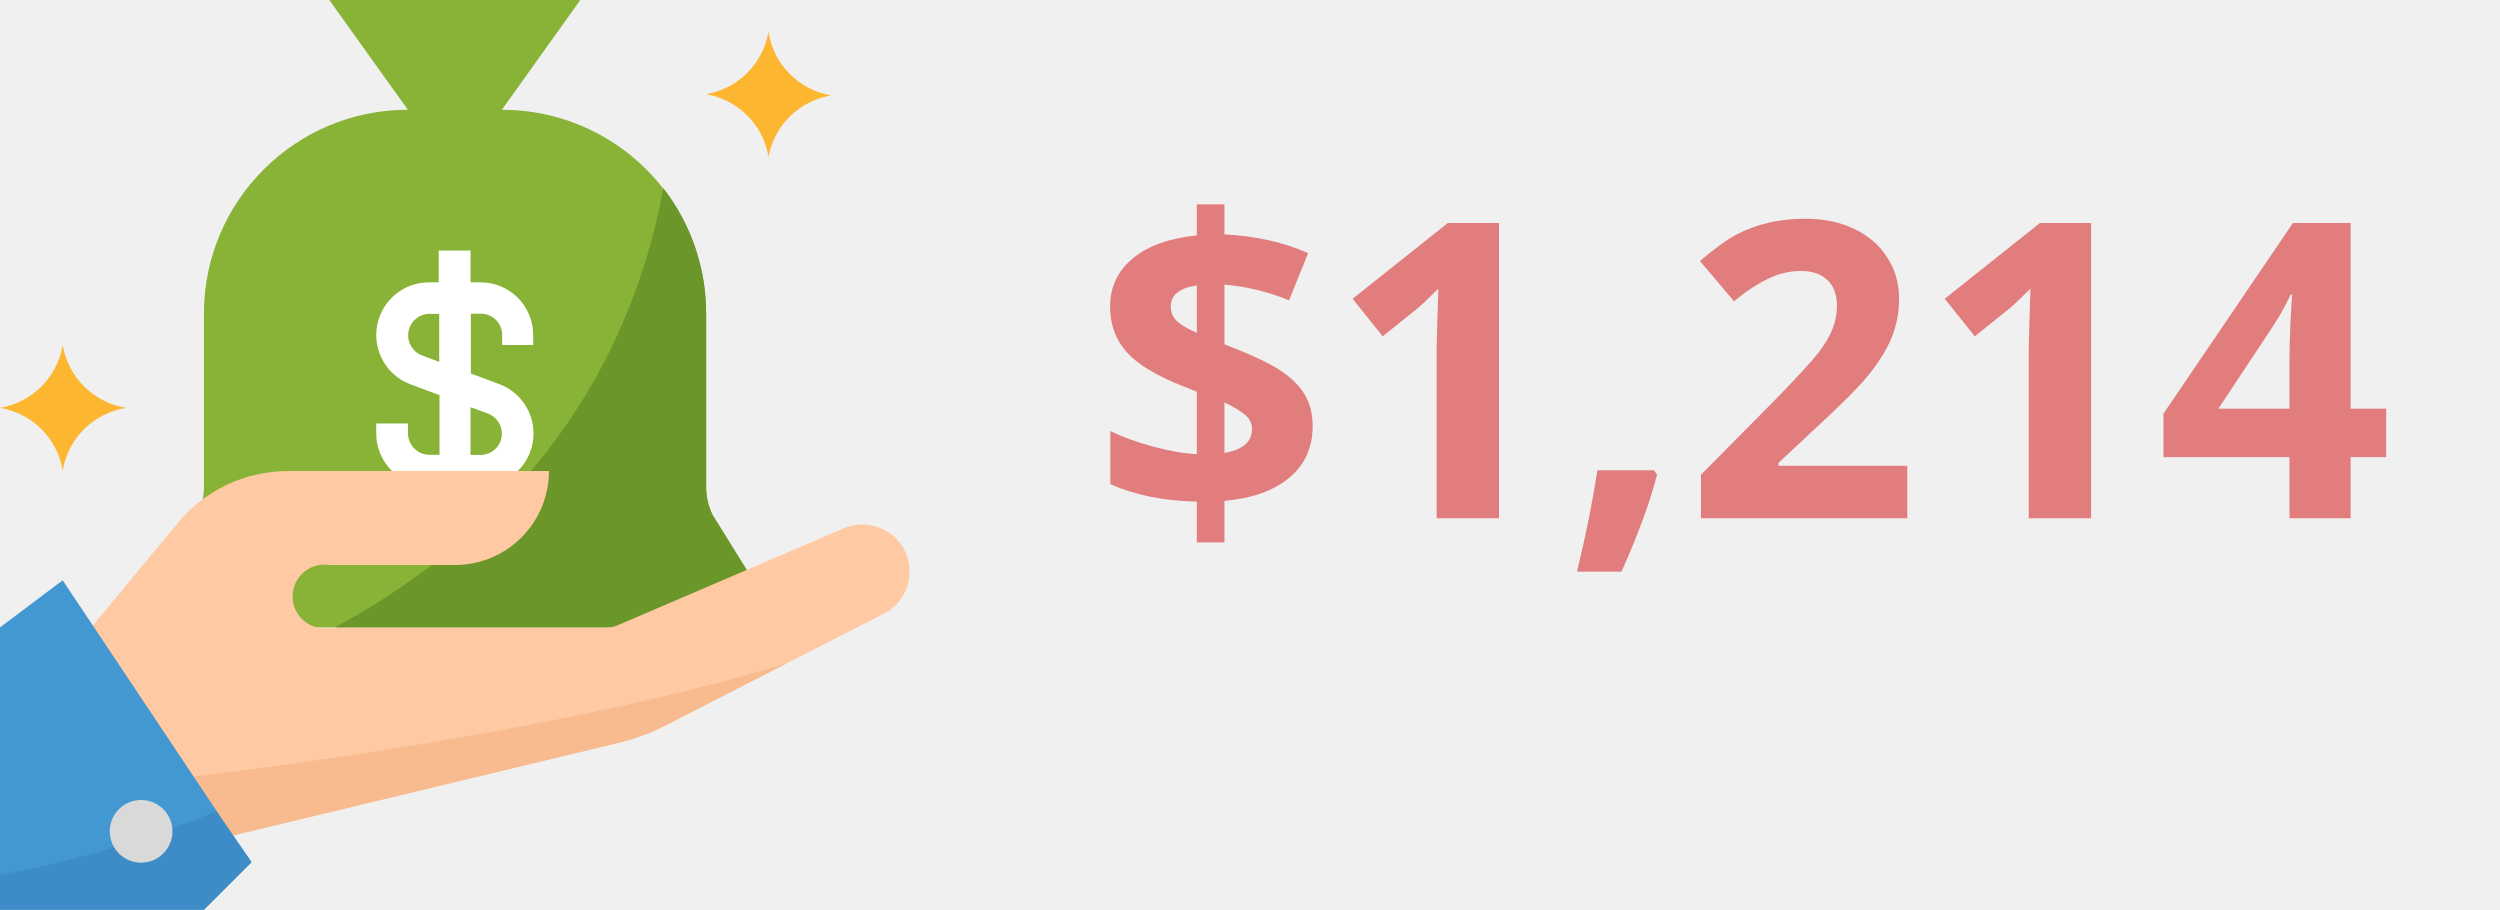
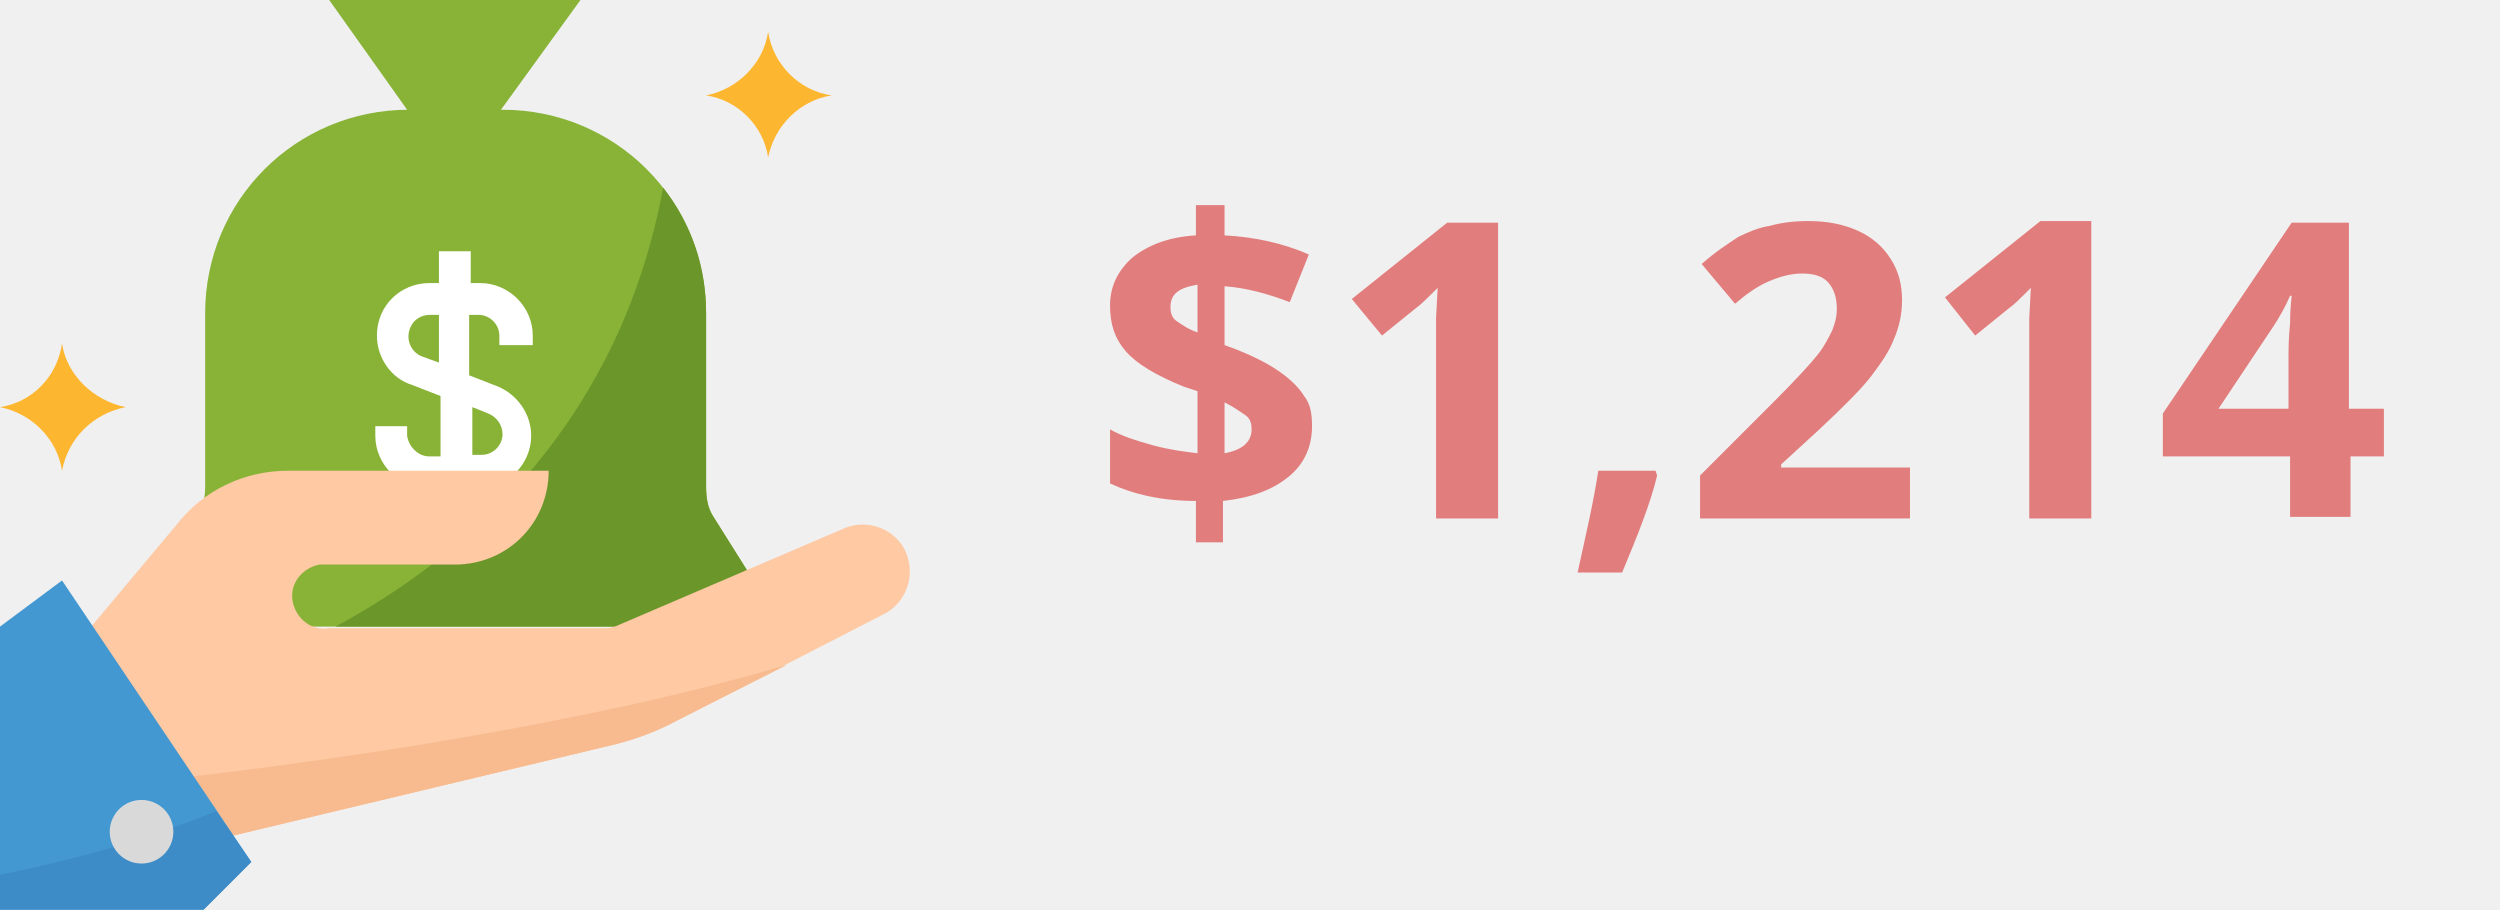
- <svg xmlns="http://www.w3.org/2000/svg" viewBox="0 0 157.16 57.19">
-   <defs>
-     <style>.cls-1{fill:#88b337;}.cls-2{fill:#6b962a;}.cls-3{fill:#fff;}.cls-4{fill:#fdb62f;}.cls-5{fill:#fec9a3;}.cls-6{fill:#f7bb8f;}.cls-7{fill:#4398d1;}.cls-8{fill:#3e8cc7;}.cls-9{fill:#d9d9d9;}.cls-10{font-size:26px;fill:#e27d7d;font-family:OpenSans-Bold, Open Sans;font-weight:700;}</style>
-   </defs>
-   <g id="Layer_2" data-name="Layer 2">
+ <svg xmlns="http://www.w3.org/2000/svg" version="1.1" id="Layer_1" x="0px" y="0px" viewBox="0 0 157.2 57.2" style="enable-background:new 0 0 157.2 57.2;" xml:space="preserve">
+   <style type="text/css">
+ 	.st0{fill:#88B337;}
+ 	.st1{fill:#6B962A;}
+ 	.st2{fill:#FFFFFF;}
+ 	.st3{fill:#FDB62F;}
+ 	.st4{fill:#FEC9A3;}
+ 	.st5{fill:#F7BB8F;}
+ 	.st6{fill:#4398D1;}
+ 	.st7{fill:#3E8CC7;}
+ 	.st8{fill:#D9D9D9;}
+ 	.st9{enable-background:new    ;}
+ 	.st10{fill:#E27D7D;}
+ </style>
+   <g id="Layer_2_1_">
    <g id="text">
-       <path class="cls-1" d="M47.33,37.14A2.3,2.3,0,0,0,47,35.92l-2.2-3.54a4,4,0,0,1-.41-1.76V19.72A12.82,12.82,0,0,0,31.55,6.9H25.63A12.82,12.82,0,0,0,12.82,19.72v10.9a3.87,3.87,0,0,1-.42,1.76l-2.2,3.54a2.39,2.39,0,0,0-.34,1.22h0a2.31,2.31,0,0,0,2.3,2.3H45A2.31,2.31,0,0,0,47.33,37.14Z" />
-       <polygon class="cls-1" points="31.55 6.9 36.48 0 20.7 0 25.64 6.9 25.64 8.87 31.55 8.87 31.55 6.9" />
-       <path class="cls-2" d="M47,35.92l-2.2-3.54a4,4,0,0,1-.41-1.76V19.72a12.81,12.81,0,0,0-2.69-7.89C39,26.34,29.78,34.7,21.07,39.44H45a2.3,2.3,0,0,0,2-3.52Z" />
-       <path class="cls-3" d="M33.52,21.69v-.63a3.31,3.31,0,0,0-3.31-3.31h-.63v-2h-2v2H27a3.31,3.31,0,0,0-1.17,6.42l1.8.67v3.75H27a1.35,1.35,0,0,1-1.35-1.34h0v-.63h-2v.63A3.32,3.32,0,0,0,27,30.56h3.23a3.31,3.31,0,0,0,1.16-6.41l-1.79-.67V19.72h.63a1.34,1.34,0,0,1,1.34,1.34h0v.63ZM30.68,26a1.35,1.35,0,0,1,.87,1.26,1.34,1.34,0,0,1-1.34,1.34h-.63v-3Zm-3.07-3.25-1.11-.42a1.35,1.35,0,0,1,.48-2.6h.63Z" />
-       <path class="cls-4" d="M48.31,9.86h0a4.78,4.78,0,0,0-3.94-3.94h0A4.79,4.79,0,0,0,48.31,2h0a4.8,4.8,0,0,0,3.95,4h0A4.79,4.79,0,0,0,48.31,9.86Z" />
-       <path class="cls-4" d="M3.94,29.58h0A4.78,4.78,0,0,0,0,25.64H0a4.8,4.8,0,0,0,3.94-3.95h0a4.81,4.81,0,0,0,4,3.95h0A4.79,4.79,0,0,0,3.94,29.58Z" />
-       <path class="cls-5" d="M56.76,34.4a3,3,0,0,0-3.94-1.09l-14,6a1.91,1.91,0,0,1-.78.16H20.71a2,2,0,1,1,0-3.95h7.88a5.91,5.91,0,0,0,5.92-5.91H18.1a9,9,0,0,0-7,3.36L4.93,40.42l7,12.76,26.79-6.44A13.58,13.58,0,0,0,42,45.52l13.81-7.07A3,3,0,0,0,56.76,34.4Z" />
-       <path class="cls-6" d="M9.67,49.12l2.22,4.06,26.79-6.44A13.58,13.58,0,0,0,42,45.52l7.47-3.83C37.07,45.48,20.61,47.85,9.67,49.12Z" />
-       <polygon class="cls-7" points="0 39.44 0 57.19 12.82 57.19 15.78 54.23 3.94 36.48 0 39.44" />
-       <path class="cls-8" d="M0,57.19H12.82l3-3L13.61,51A70.31,70.31,0,0,1,0,55Z" />
-       <circle class="cls-9" cx="8.87" cy="52.26" r="1.97" />
-       <text class="cls-10" transform="translate(68.66 32.58)">$1,214 </text>
+       <path class="st0" d="M47.3,37.1c0-0.4-0.1-0.9-0.3-1.2l-2.2-3.5c-0.3-0.5-0.4-1.1-0.4-1.8V19.7c0-7.1-5.7-12.8-12.8-12.8    c0,0,0,0,0,0h-5.9c-7.1,0-12.8,5.7-12.8,12.8v10.9c0,0.6-0.1,1.2-0.4,1.8l-2.2,3.5c-0.2,0.4-0.3,0.8-0.3,1.2l0,0    c0,1.3,1,2.3,2.3,2.3H45C46.3,39.5,47.3,38.4,47.3,37.1C47.3,37.1,47.3,37.1,47.3,37.1z" />
+       <polygon class="st0" points="31.5,6.9 36.5,0 20.7,0 25.6,6.9 25.6,8.9 31.5,8.9   " />
+       <path class="st1" d="M47,35.9l-2.2-3.5c-0.3-0.5-0.4-1.1-0.4-1.8V19.7c0-2.9-0.9-5.6-2.7-7.9C39,26.3,29.8,34.7,21.1,39.4H45    c1.3,0,2.3-1,2.4-2.2C47.4,36.7,47.2,36.3,47,35.9z" />
+       <path class="st2" d="M33.5,21.7v-0.6c0-1.8-1.5-3.3-3.3-3.3h-0.6v-2h-2v2H27c-1.8,0-3.3,1.4-3.3,3.3c0,1.4,0.9,2.7,2.2,3.1    l1.8,0.7v3.8H27c-0.7,0-1.3-0.6-1.4-1.3l0,0v-0.6h-2v0.6c0,1.8,1.5,3.3,3.3,3.3c0,0,0,0,0,0h3.2c1.8,0,3.3-1.5,3.3-3.3    c0-1.4-0.9-2.6-2.1-3.1l-1.8-0.7v-3.8h0.6c0.7,0,1.3,0.6,1.3,1.3l0,0l0,0v0.6L33.5,21.7z M30.7,26c0.5,0.2,0.9,0.7,0.9,1.3    c0,0.7-0.6,1.3-1.3,1.3l0,0h-0.6v-3L30.7,26z M27.6,22.8l-1.1-0.4c-0.7-0.3-1-1.1-0.7-1.8c0.2-0.5,0.7-0.8,1.2-0.8h0.6L27.6,22.8z    " />
+       <path class="st3" d="M48.3,9.9L48.3,9.9c-0.3-2-1.9-3.6-3.9-3.9l0,0C46.4,5.6,48,4,48.3,2l0,0c0.3,2,1.9,3.7,4,4l0,0    C50.3,6.3,48.7,7.9,48.3,9.9z" />
+       <path class="st3" d="M3.9,29.6L3.9,29.6C3.6,27.6,2,26,0,25.6l0,0c2-0.3,3.6-1.9,3.9-4l0,0c0.3,2,2,3.6,4,4l0,0    C5.9,26,4.3,27.5,3.9,29.6z" />
+       <path class="st4" d="M56.8,34.4c-0.8-1.3-2.5-1.8-3.9-1.1l-14,6c-0.2,0.1-0.5,0.2-0.8,0.2H20.7c-1.1,0.2-2.1-0.6-2.3-1.7    c-0.2-1.1,0.6-2.1,1.7-2.3c0.2,0,0.4,0,0.6,0h7.9c3.3,0,5.9-2.6,5.9-5.9c0,0,0,0,0,0H18.1c-2.7,0-5.3,1.2-7,3.4l-6.2,7.4l7,12.8    l26.8-6.4c1.1-0.3,2.2-0.7,3.3-1.2l13.8-7.1C57.2,37.6,57.6,35.8,56.8,34.4z" />
+       <path class="st5" d="M9.7,49.1l2.2,4.1l26.8-6.4c1.2-0.3,2.3-0.7,3.3-1.2l7.5-3.8C37.1,45.5,20.6,47.9,9.7,49.1z" />
+       <polygon class="st6" points="0,39.4 0,57.2 12.8,57.2 15.8,54.2 3.9,36.5   " />
+       <path class="st7" d="M0,57.2h12.8l3-3L13.6,51c-4.4,1.8-9,3.1-13.6,4V57.2z" />
+       <circle class="st8" cx="8.9" cy="52.3" r="2" />
+       <g class="st9">
+         <path class="st10" d="M82.5,26.8c0,1.3-0.5,2.4-1.5,3.2c-1,0.8-2.3,1.3-4.1,1.5v2.6h-1.7v-2.6c-2.1,0-3.9-0.4-5.4-1.1v-3.4     c0.7,0.4,1.6,0.7,2.7,1s2,0.4,2.8,0.5v-3.9l-0.9-0.3c-1.7-0.7-2.9-1.4-3.6-2.2c-0.7-0.8-1-1.7-1-2.9c0-1.2,0.5-2.2,1.4-3     c1-0.8,2.3-1.3,4-1.4v-1.9H77v1.9c1.9,0.1,3.7,0.5,5.3,1.2l-1.2,3c-1.3-0.5-2.7-0.9-4.1-1v3.7c1.7,0.6,2.8,1.2,3.5,1.7     c0.7,0.5,1.2,1,1.5,1.5C82.4,25.4,82.5,26,82.5,26.8z M73.6,19.3c0,0.4,0.1,0.7,0.4,0.9c0.3,0.2,0.7,0.5,1.3,0.7v-3     C74.1,18.1,73.6,18.5,73.6,19.3z M78.7,27c0-0.4-0.1-0.7-0.4-0.9s-0.7-0.5-1.3-0.8v3.2C78.1,28.3,78.7,27.8,78.7,27z" />
+         <path class="st10" d="M94.2,32.6h-3.9V21.8l0-1.8l0.1-1.9c-0.7,0.7-1.1,1.1-1.4,1.3l-2.1,1.7L85,18.8l6-4.8h3.2V32.6z" />
+         <path class="st10" d="M104.2,29.9c-0.4,1.7-1.2,3.7-2.2,6.1h-2.8c0.5-2.3,1-4.4,1.3-6.4h3.6L104.2,29.9z" />
+         <path class="st10" d="M119.9,32.6h-13v-2.7l4.7-4.7c1.4-1.4,2.3-2.4,2.7-2.9c0.4-0.5,0.7-1.1,0.9-1.5c0.2-0.5,0.3-0.9,0.3-1.4     c0-0.7-0.2-1.3-0.6-1.7c-0.4-0.4-1-0.5-1.6-0.5c-0.7,0-1.4,0.2-2.1,0.5c-0.7,0.3-1.4,0.8-2.1,1.4l-2.1-2.5     c0.9-0.8,1.7-1.3,2.3-1.7c0.6-0.3,1.3-0.6,2-0.7c0.7-0.2,1.5-0.3,2.4-0.3c1.2,0,2.2,0.2,3.1,0.6s1.6,1,2.1,1.8     c0.5,0.8,0.7,1.6,0.7,2.6c0,0.9-0.2,1.7-0.5,2.4c-0.3,0.8-0.8,1.5-1.4,2.3c-0.6,0.8-1.7,1.9-3.3,3.4l-2.4,2.2v0.2h8.1V32.6z" />
+         <path class="st10" d="M131.5,32.6h-3.9V21.8l0-1.8l0.1-1.9c-0.7,0.7-1.1,1.1-1.4,1.3l-2.1,1.7l-1.9-2.4l6-4.8h3.2V32.6z" />
+         <path class="st10" d="M150,28.7h-2.2v3.8h-3.8v-3.8H136V26l8.1-12h3.6v11.7h2.2V28.7z M143.9,25.7v-3.1c0-0.5,0-1.3,0.1-2.3     c0-1,0.1-1.6,0.1-1.7H144c-0.3,0.7-0.7,1.4-1.1,2l-3.4,5.1H143.9z" />
+       </g>
    </g>
  </g>
</svg>
